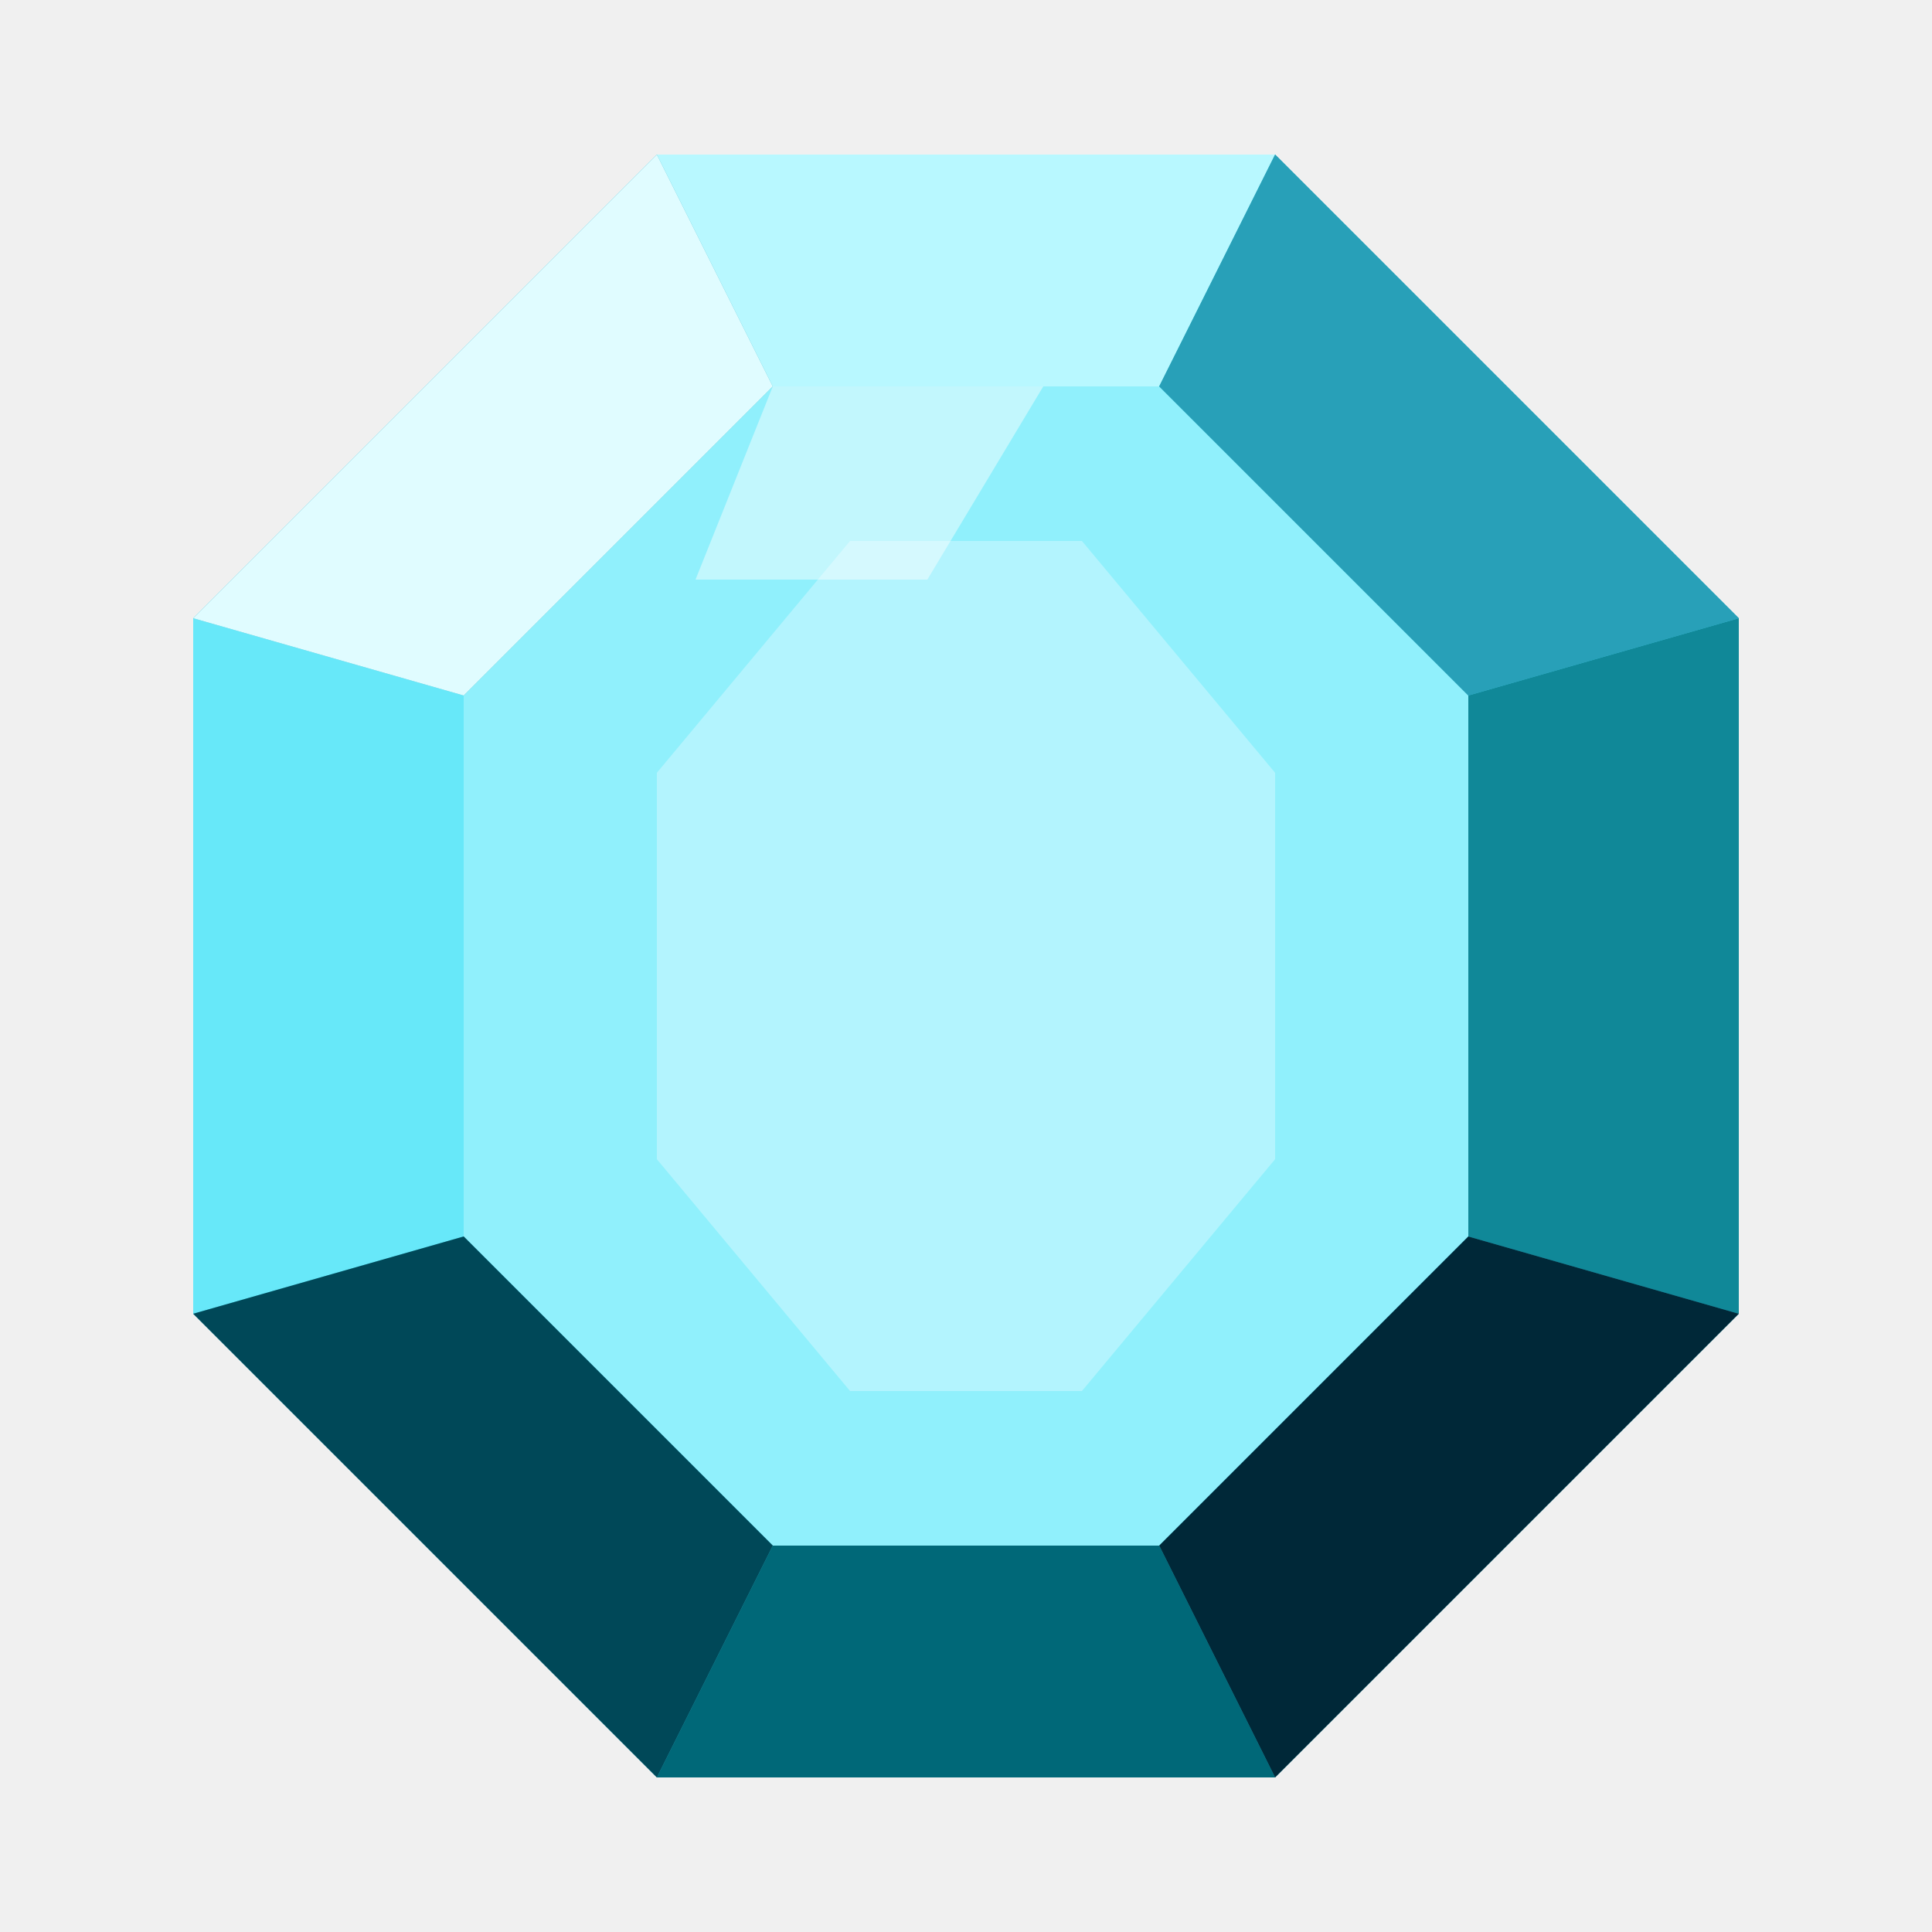
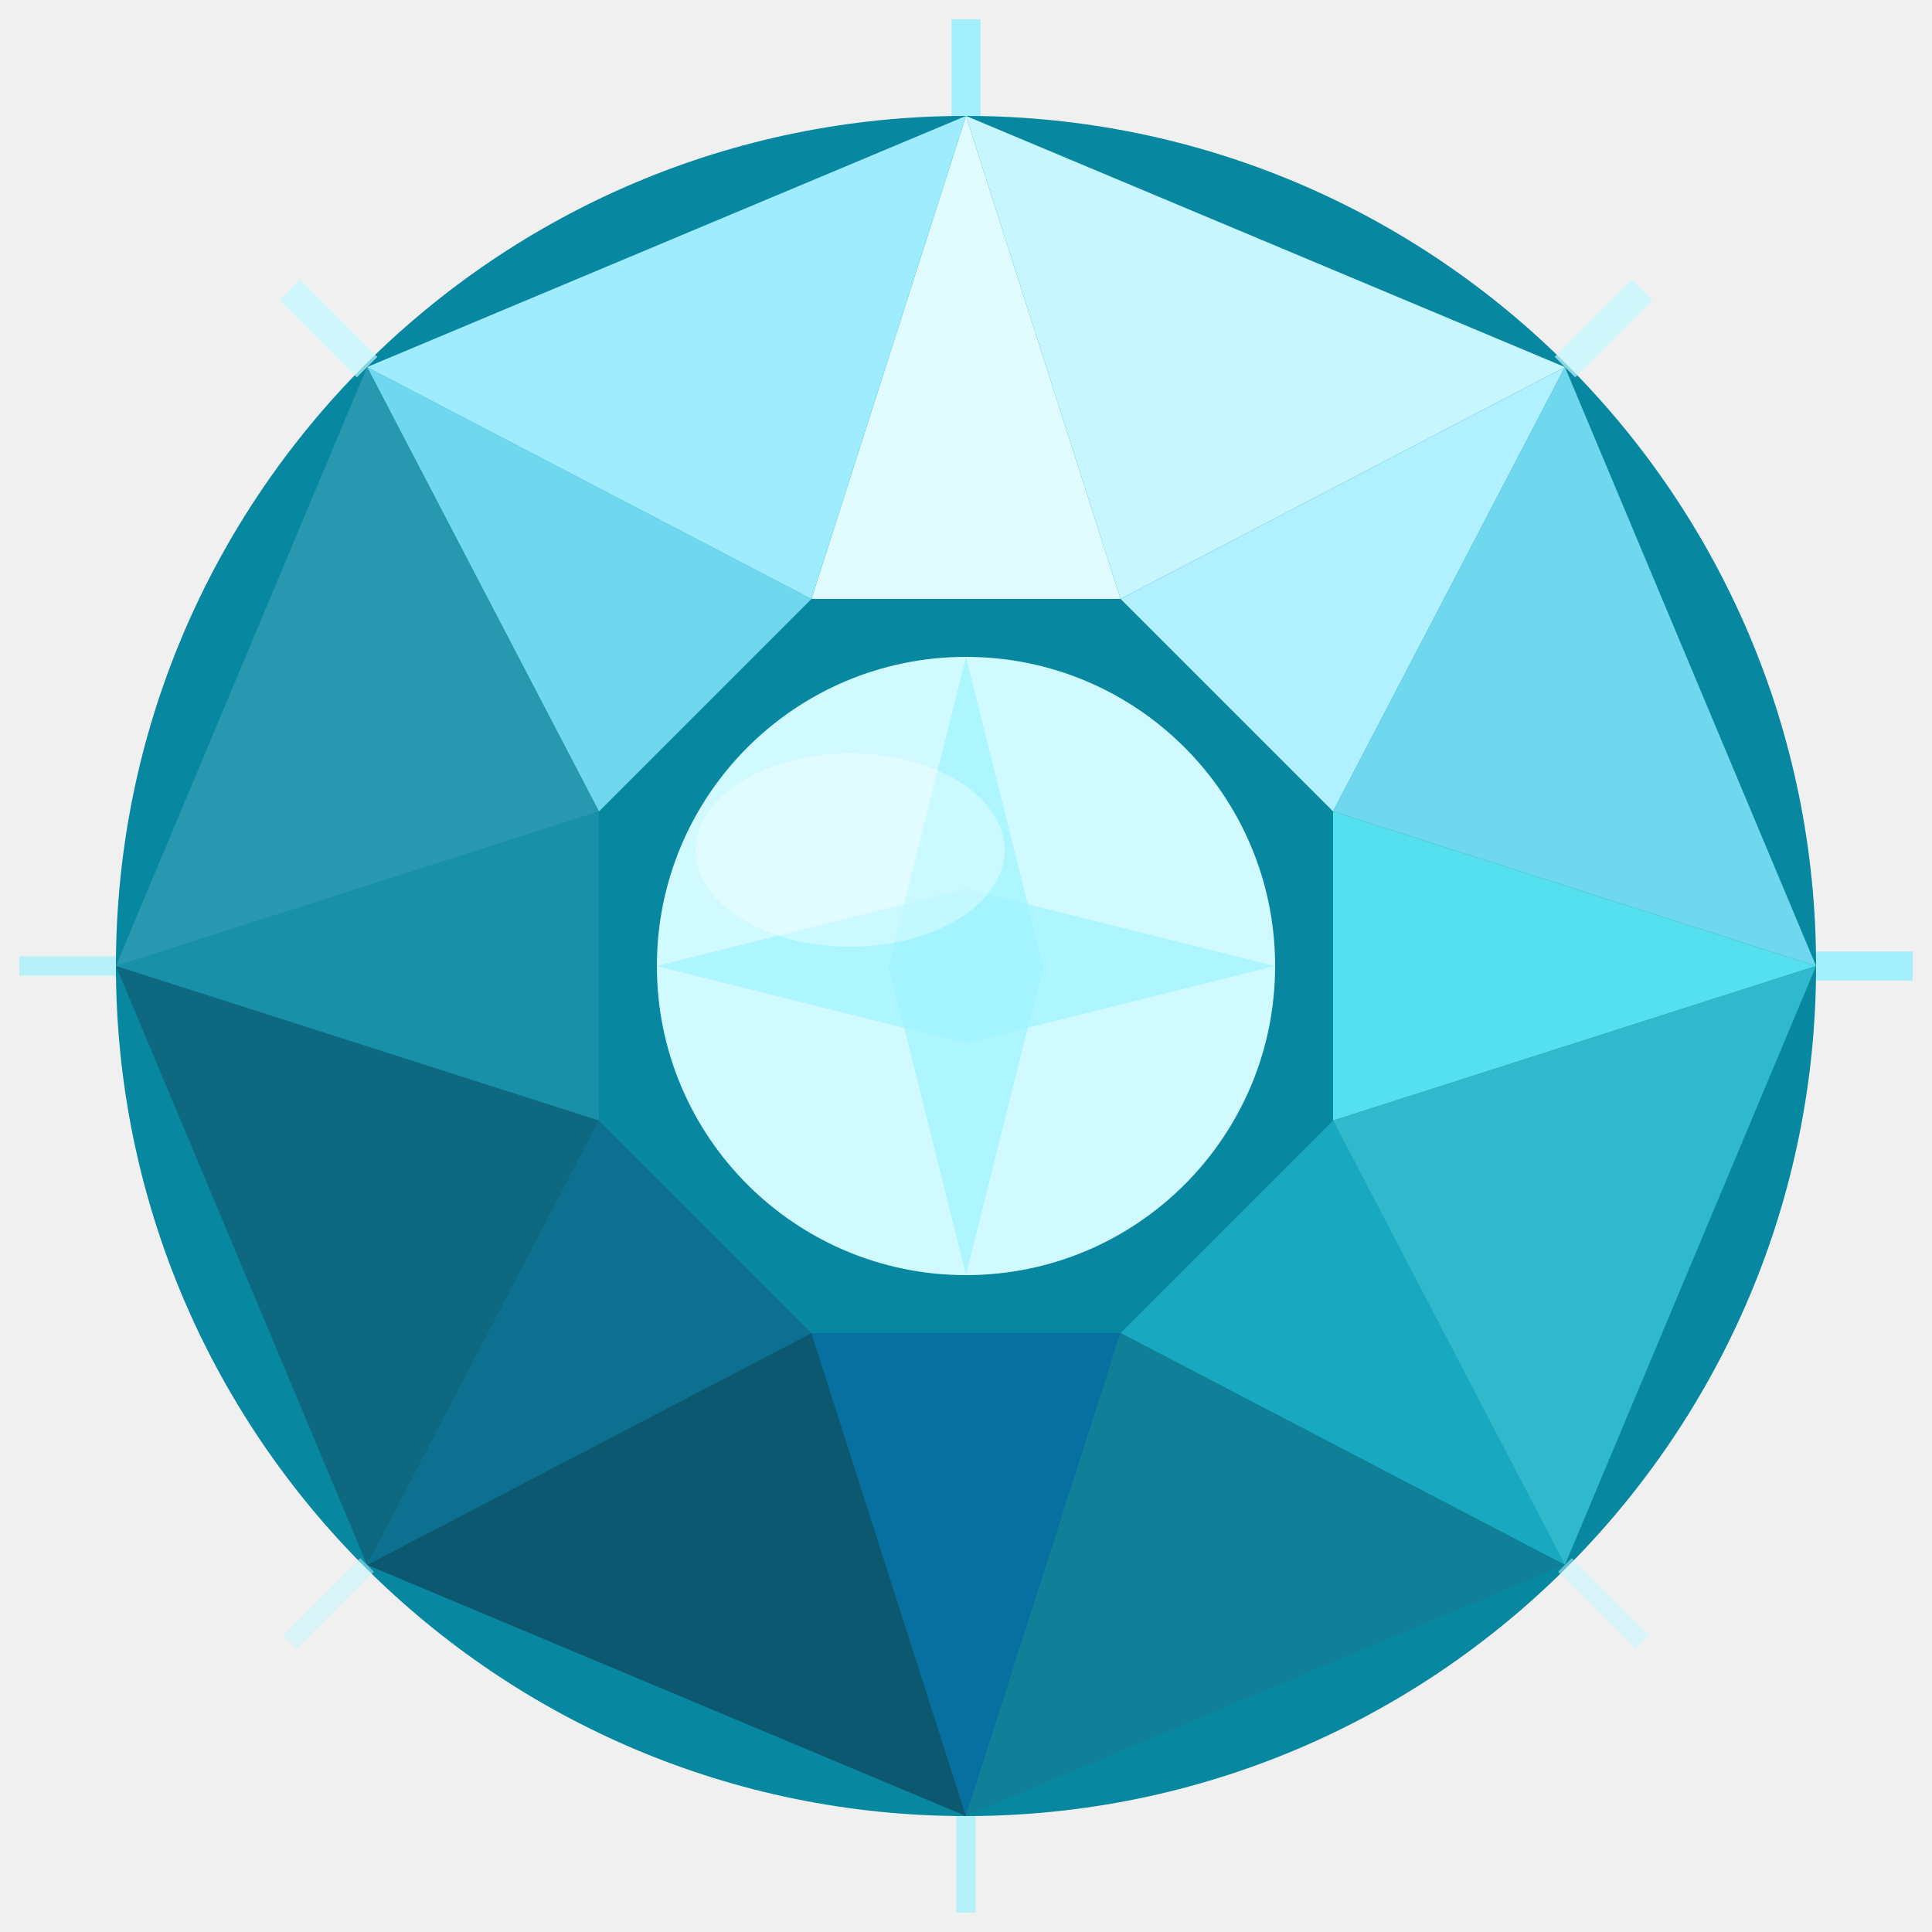
<svg xmlns="http://www.w3.org/2000/svg" viewBox="0 0 100 100">
-   <polygon points="34,8 66,8 90,32 90,68 66,92 34,92 10,68 10,32" fill="#30B8D0" />
-   <polygon points="40,20 60,20 76,36 76,64 60,80 40,80 24,64 24,36" fill="#90F0FC" />
-   <polygon points="34,8 66,8 60,20 40,20" fill="#B8F8FF" />
-   <polygon points="10,32 24,36 24,64 10,68" fill="#67E8F9" />
-   <polygon points="90,32 76,36 76,64 90,68" fill="#108898" />
-   <polygon points="34,92 66,92 60,80 40,80" fill="#006878" />
-   <polygon points="10,32 34,8 40,20 24,36" fill="#E0FCFF" />
-   <polygon points="66,8 90,32 76,36 60,20" fill="#28A0B8" />
-   <polygon points="10,68 34,92 40,80 24,64" fill="#004858" />
-   <polygon points="90,68 66,92 60,80 76,64" fill="#002838" />
-   <polygon points="44,28 56,28 66,40 66,60 56,72 44,72 34,60 34,40" fill="#D0F8FF" opacity="0.55" />
-   <polygon points="40,20 54,20 48,30 36,30" fill="white" opacity="0.45" />
+   <circle cx="50" cy="50" r="44" fill="#0888A0" />
+   <polygon points="50,6 42,31 58,31" fill="#E0FCFF" />
+   <polygon points="81,19 58,31 69,42" fill="#B0F0FF" />
+   <polygon points="94,50 69,42 69,58" fill="#55E0F0" />
+   <polygon points="81,81 69,58 58,69" fill="#18A8C0" />
+   <polygon points="50,94 58,69 42,69" fill="#0870A0" />
+   <polygon points="19,81 42,69 31,58" fill="#0E7090" />
+   <polygon points="6,50 31,58 31,42" fill="#1890A8" />
+   <polygon points="19,19 31,42 42,31" fill="#70D8EE" />
+   <polygon points="50,6 81,19 58,31" fill="#C8F6FF" />
+   <polygon points="81,19 94,50 69,42" fill="#70D8EE" />
+   <polygon points="94,50 81,81 69,58" fill="#30B8CC" />
+   <polygon points="81,81 50,94 58,69" fill="#108098" />
+   <polygon points="50,94 19,81 42,69" fill="#0C5870" />
+   <polygon points="19,81 6,50 31,58" fill="#0E6880" />
+   <polygon points="6,50 19,19 31,42" fill="#2898B0" />
+   <polygon points="19,19 50,6 42,31" fill="#A0ECFF" />
+   <circle cx="50" cy="50" r="16" fill="#D0FAFF" />
+   <polygon points="50,34 54,50 50,66 46,50" fill="#A0F4FF" opacity="0.7" />
+   <polygon points="34,50 50,46 66,50 50,54" fill="#A0F4FF" opacity="0.7" />
+   <line x1="50" y1="6" x2="50" y2="1" stroke="#90F0FF" stroke-width="1.5" opacity="0.8" />
+   <line x1="94" y1="50" x2="99" y2="50" stroke="#90F0FF" stroke-width="1.5" opacity="0.8" />
+   <line x1="50" y1="94" x2="50" y2="99" stroke="#90F0FF" stroke-width="1" opacity="0.6" />
+   <line x1="6" y1="50" x2="1" y2="50" stroke="#90F0FF" stroke-width="1" opacity="0.6" />
+   <line x1="19" y1="19" x2="15" y2="15" stroke="#C0F8FF" stroke-width="1.5" opacity="0.7" />
+   <line x1="81" y1="19" x2="85" y2="15" stroke="#C0F8FF" stroke-width="1.5" opacity="0.7" />
+   <line x1="81" y1="81" x2="85" y2="85" stroke="#C0F8FF" stroke-width="1" opacity="0.5" />
+   <line x1="19" y1="81" x2="15" y2="85" stroke="#C0F8FF" stroke-width="1" opacity="0.5" />
+   <ellipse cx="44" cy="44" rx="8" ry="5" fill="white" opacity="0.35" />
</svg>
